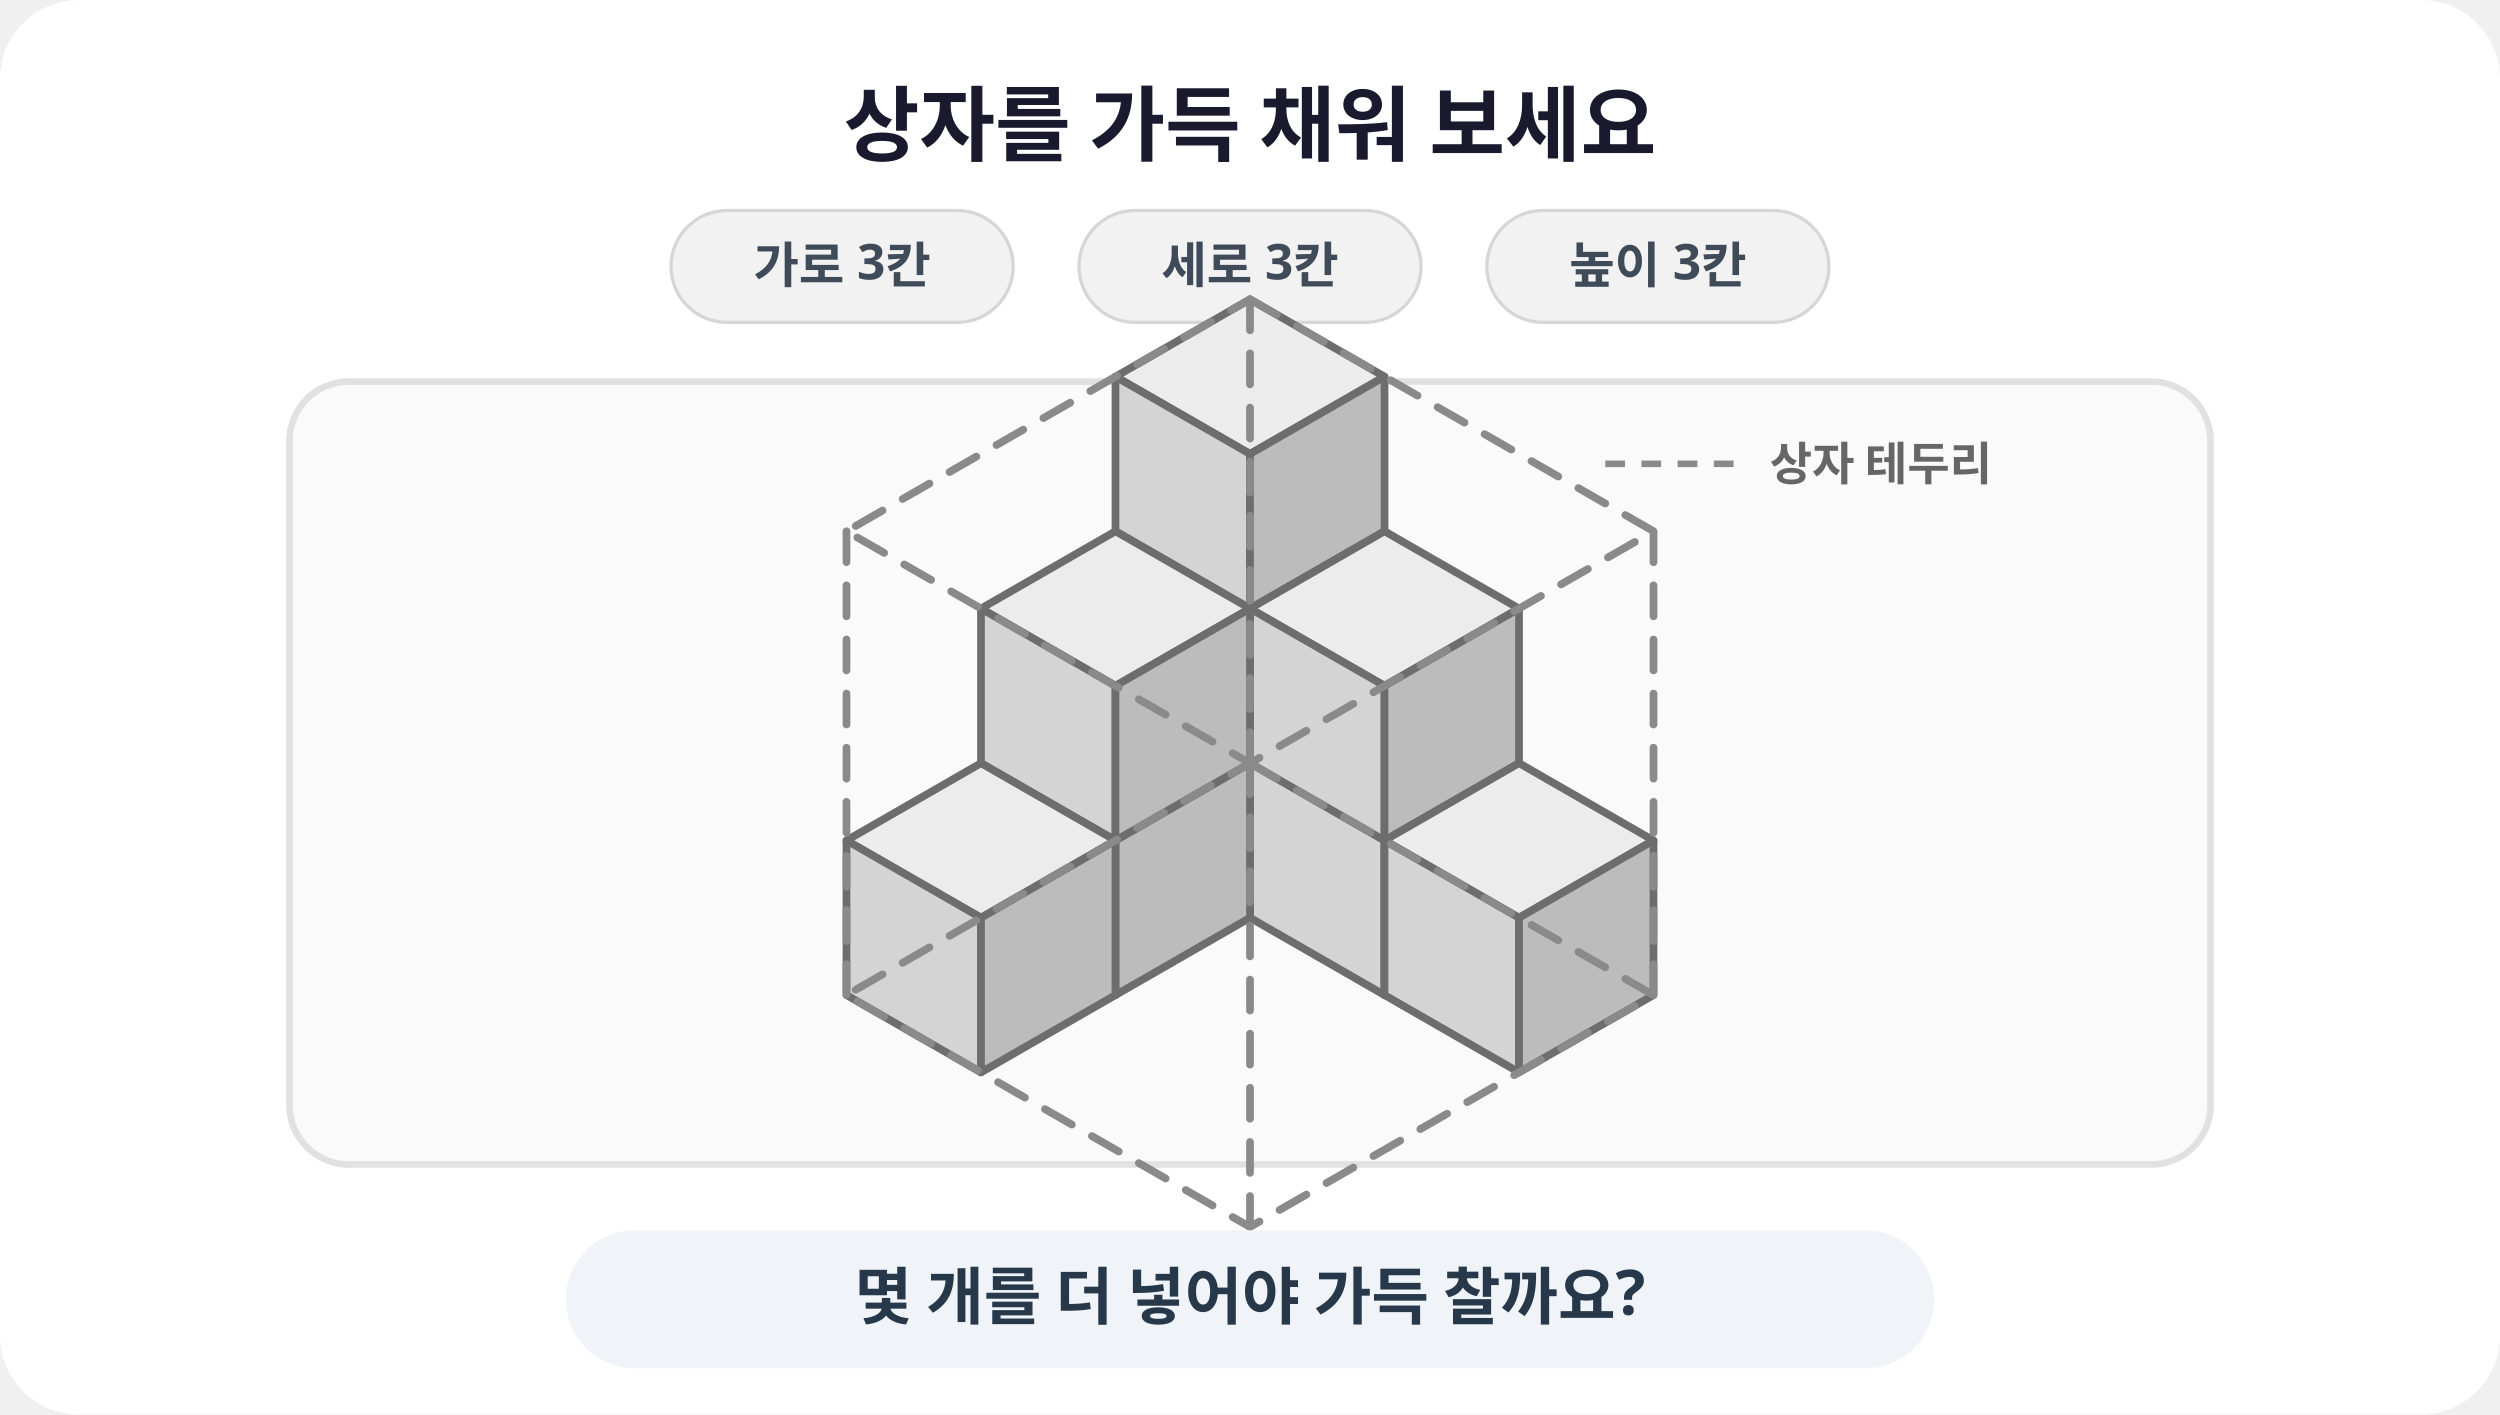
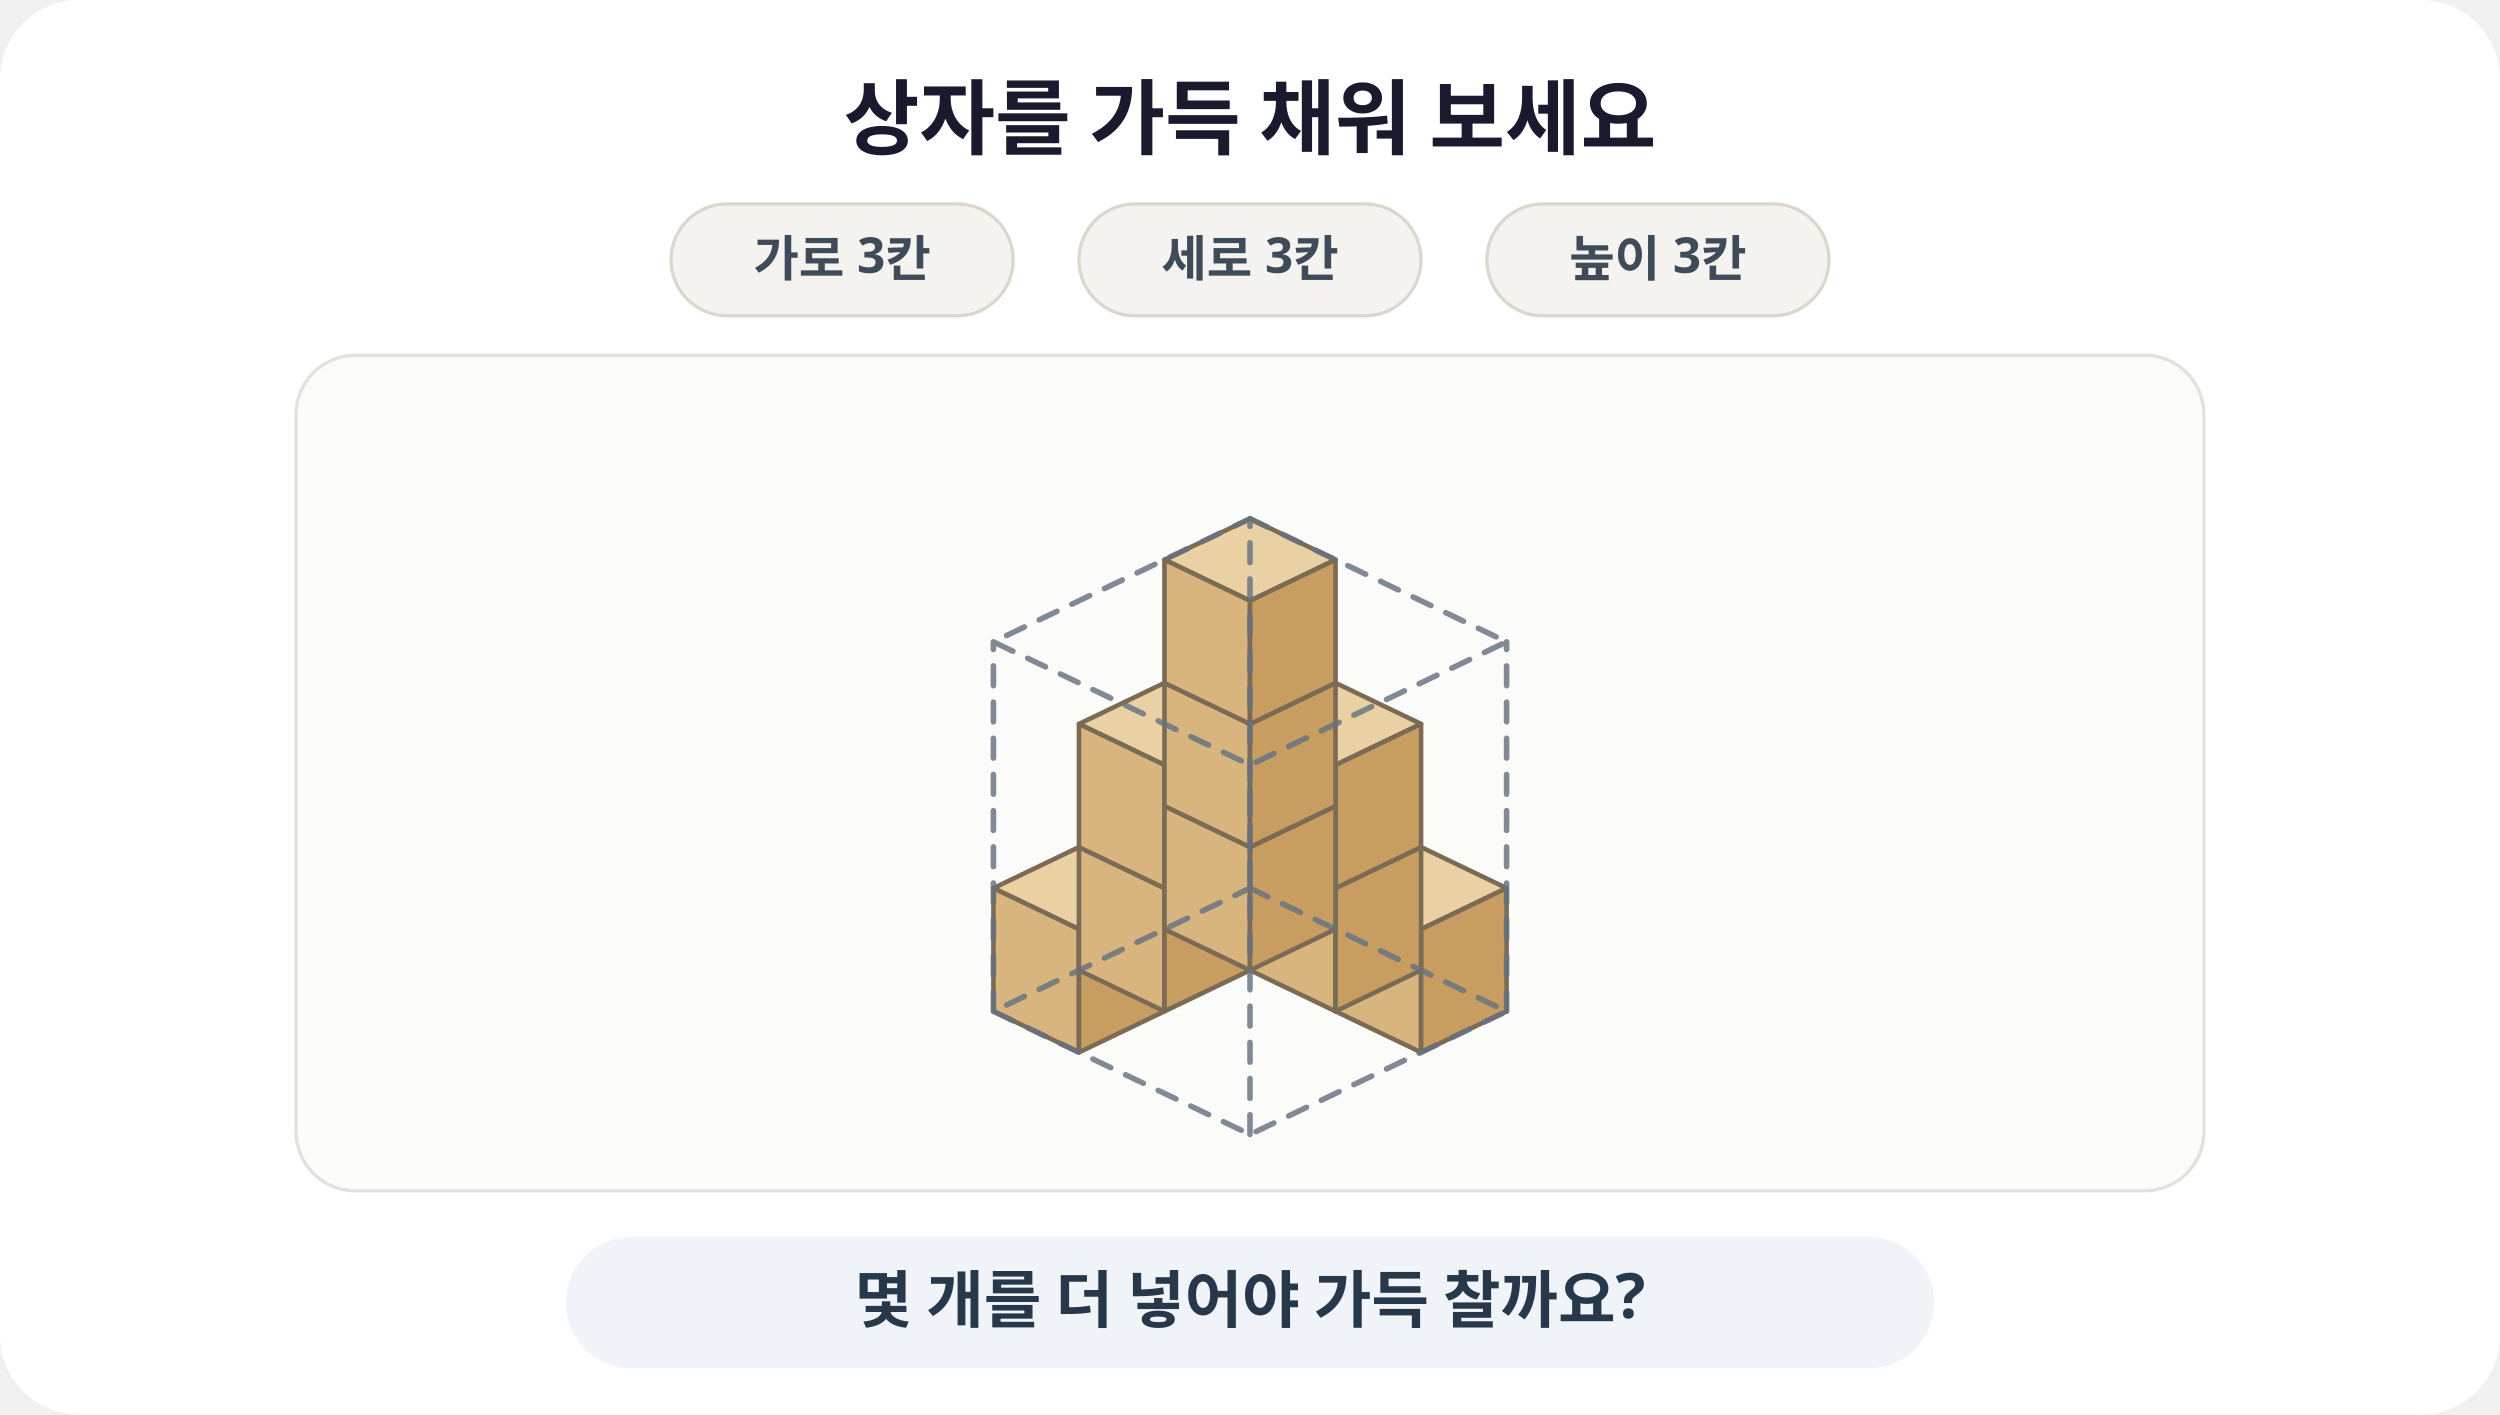
<svg xmlns="http://www.w3.org/2000/svg" viewBox="0 0 760 430" role="img" aria-labelledby="title desc">
  <defs>
-     <g id="cube" stroke="#6d6d6d" stroke-width="1" stroke-linejoin="round">
-       <polygon points="0,-20 17.4,-10 0,0 -17.4,-10" fill="#ececec" />
-       <polygon points="-17.4,10 0,20 0,0 -17.4,-10" fill="#d4d4d4" />
-       <polygon points="17.4,10 0,20 0,0 17.4,-10" fill="#bcbcbc" />
+     <g id="cube" stroke="#7b6a54" stroke-width="1.4" stroke-linejoin="round">
+       <polygon points="0,-37.44 26,-24.96 0,-12.48 -26,-24.96" fill="#ead1a4" />
+       <polygon points="-26,-24.96 0,-12.48 0,24.96 -26,12.48" fill="#d8b57e" />
+       <polygon points="26,-24.96 0,-12.48 0,24.96 26,12.48" fill="#c89d62" />
    </g>
  </defs>
-   <rect width="760" height="430" rx="24" fill="#ffffff" />
-   <text x="380" y="47" text-anchor="middle" font-family="'Noto Sans KR','Malgun Gothic',sans-serif" font-size="25" font-weight="800" fill="#1a1a2e">상자를 가득 채워 보세요</text>
+   <rect width="760" height="430" rx="24" fill="#fff" />
+   <text x="380" y="45" text-anchor="middle" font-family="'Noto Sans KR','Malgun Gothic',sans-serif" font-size="25" font-weight="800" fill="#1a1a2e">상자를 가득 채워 보세요</text>
  <g font-family="'Noto Sans KR','Malgun Gothic',sans-serif" font-size="15" font-weight="700" fill="#3f4b59">
-     <rect x="204" y="64" width="104" height="34" rx="17" fill="#f2f2f2" stroke="#d6d6d6" />
-     <text x="256" y="86" text-anchor="middle">가로 3칸</text>
-     <rect x="328" y="64" width="104" height="34" rx="17" fill="#f2f2f2" stroke="#d6d6d6" />
-     <text x="380" y="86" text-anchor="middle">세로 3칸</text>
-     <rect x="452" y="64" width="104" height="34" rx="17" fill="#f2f2f2" stroke="#d6d6d6" />
-     <text x="504" y="86" text-anchor="middle">높이 3칸</text>
+     <rect x="204" y="62" width="104" height="34" rx="17" fill="#f5f3ef" stroke="#ddd6cc" />
+     <text x="256" y="84" text-anchor="middle">가로 3칸</text>
+     <rect x="328" y="62" width="104" height="34" rx="17" fill="#f5f3ef" stroke="#ddd6cc" />
+     <text x="380" y="84" text-anchor="middle">세로 3칸</text>
+     <rect x="452" y="62" width="104" height="34" rx="17" fill="#f5f3ef" stroke="#ddd6cc" />
+     <text x="504" y="84" text-anchor="middle">높이 3칸</text>
  </g>
-   <rect x="88" y="116" width="584" height="238" rx="18" fill="#fafafa" stroke="#e1e1e1" stroke-width="2" />
-   <g transform="translate(380 232) scale(2.35)">
-     <g id="q02-filled-cubes">
-       <use href="#cube" transform="translate(0 0)" />
-       <use href="#cube" transform="translate(0 -20)" />
-       <use href="#cube" transform="translate(0 -40)" />
-       <use href="#cube" transform="translate(17.4 10)" />
-       <use href="#cube" transform="translate(17.4 -10)" />
-       <use href="#cube" transform="translate(34.8 20)" />
-       <use href="#cube" transform="translate(-17.4 10)" />
-       <use href="#cube" transform="translate(-17.4 -10)" />
-       <use href="#cube" transform="translate(-34.8 20)" />
-     </g>
-     <g id="q02-container" fill="none" stroke="#8a8a8a" stroke-width="1" stroke-dasharray="4 3" stroke-linecap="round">
-       <path d="M0 0 52.2 30 0 60 -52.2 30Z" />
-       <path d="M0-60 52.2-30 0 0 -52.2-30Z" />
-       <path d="M0 0V-60M52.2 30V-30M-52.2 30V-30M0 60V0" />
-     </g>
+   <rect x="90" y="108" width="580" height="254" rx="18" fill="#fbfbfa" stroke="#e4e0da" />
+   <g id="q02-filled-cubes">
+     <use href="#cube" transform="translate(432 294.96)" />
+     <use href="#cube" transform="translate(328 294.96)" />
+     <use href="#cube" transform="translate(406 282.48)" />
+     <use href="#cube" transform="translate(354 282.48)" />
+     <use href="#cube" transform="translate(406 245.04)" />
+     <use href="#cube" transform="translate(354 245.04)" />
+     <use href="#cube" transform="translate(380 270)" />
+     <use href="#cube" transform="translate(380 232.56)" />
+     <use href="#cube" transform="translate(380 195.12)" />
  </g>
-   <g transform="translate(488 132)" font-family="'Noto Sans KR','Malgun Gothic',sans-serif">
-     <line x1="0" y1="9" x2="40" y2="9" stroke="#8a8a8a" stroke-width="2" stroke-dasharray="6 5" />
-     <text x="50" y="14" font-size="14" font-weight="700" fill="#666666">상자 테두리</text>
+   <g id="q02-container" fill="none" stroke="#66717e" stroke-width="1.7" stroke-dasharray="6 5" stroke-linecap="round" opacity=".82">
+     <path d="M380 270 L458 307.44 L380 344.88 L302 307.44 Z" />
+     <path d="M380 157.68 L458 195.12 L380 232.56 L302 195.12 Z" />
+     <path d="M380 270 L380 157.68 M458 307.44 L458 195.12 M380 344.88 L380 232.56 M302 307.44 L302 195.12" />
  </g>
-   <rect x="172" y="374" width="416" height="42" rx="21" fill="#f0f4f8" />
-   <text x="380" y="401" text-anchor="middle" font-family="'Noto Sans KR','Malgun Gothic',sans-serif" font-size="19" font-weight="800" fill="#26384a">몇 개를 더 넣어야 가득 찰까요?</text>
+   <rect x="172" y="376" width="416" height="40" rx="20" fill="#f0f4f8" />
+   <text x="380" y="402" text-anchor="middle" font-family="'Noto Sans KR','Malgun Gothic',sans-serif" font-size="19" font-weight="800" fill="#26384a">몇 개를 더 넣어야 가득 찰까요?</text>
</svg>
